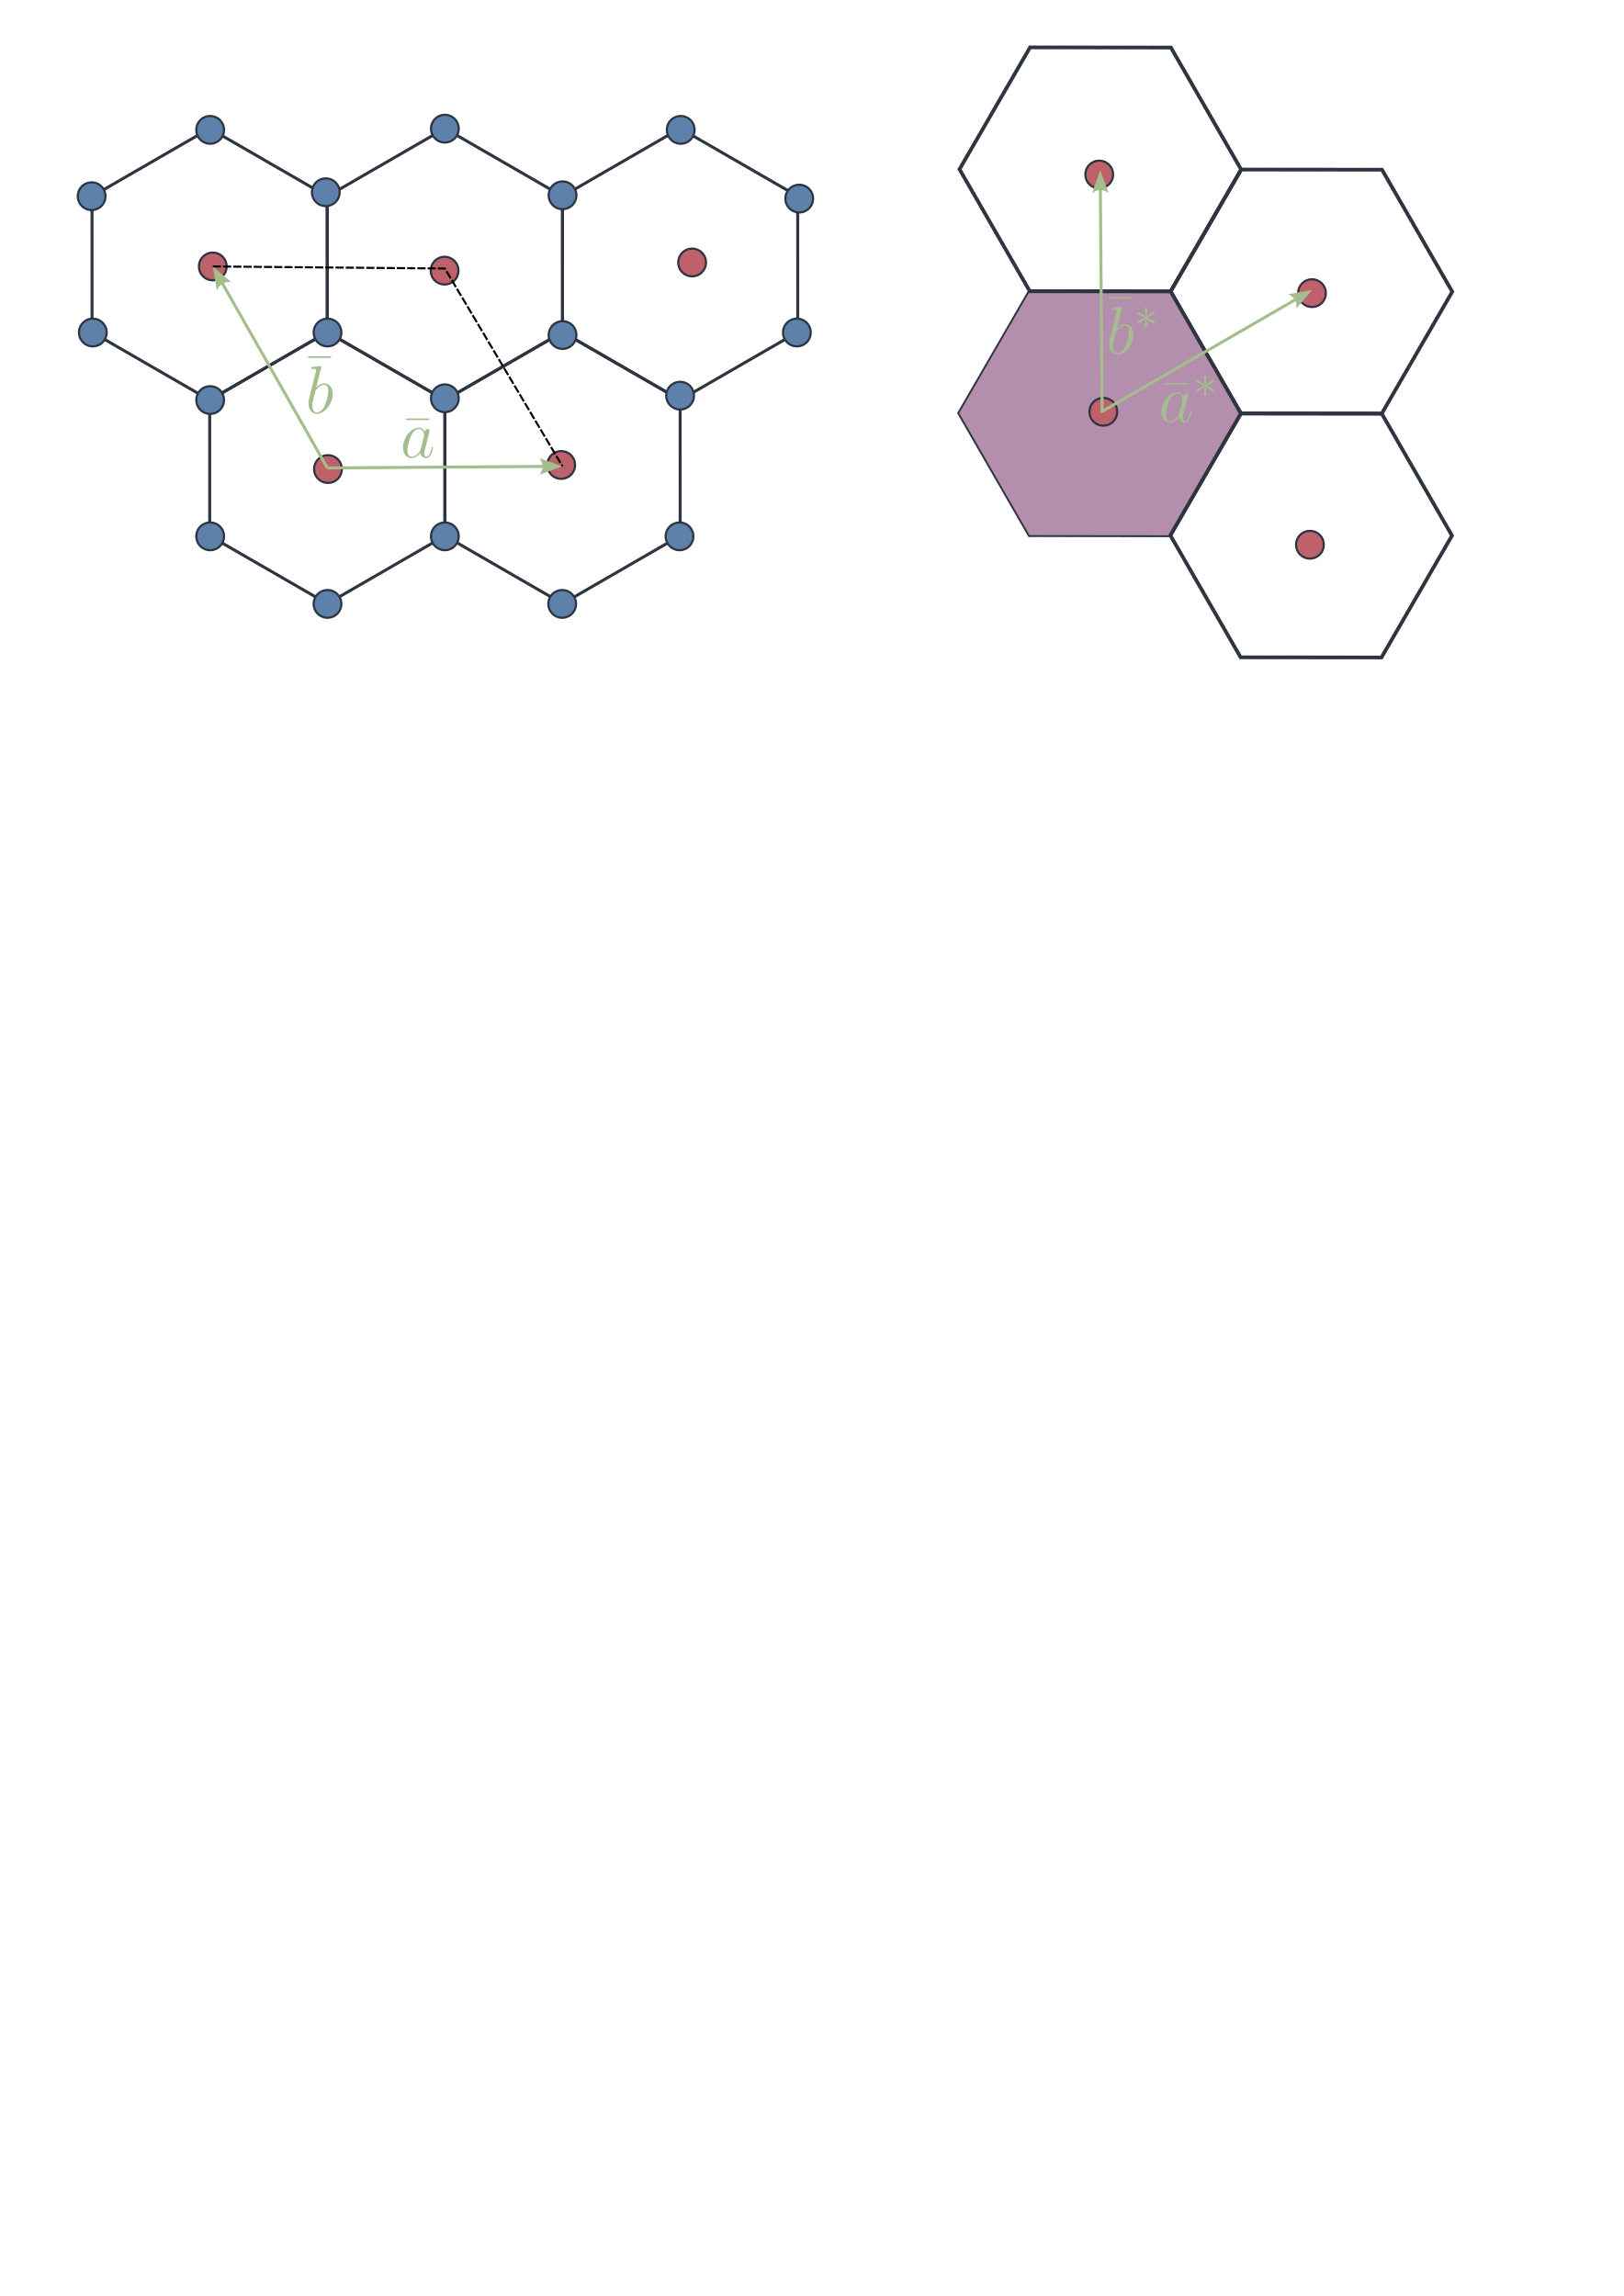
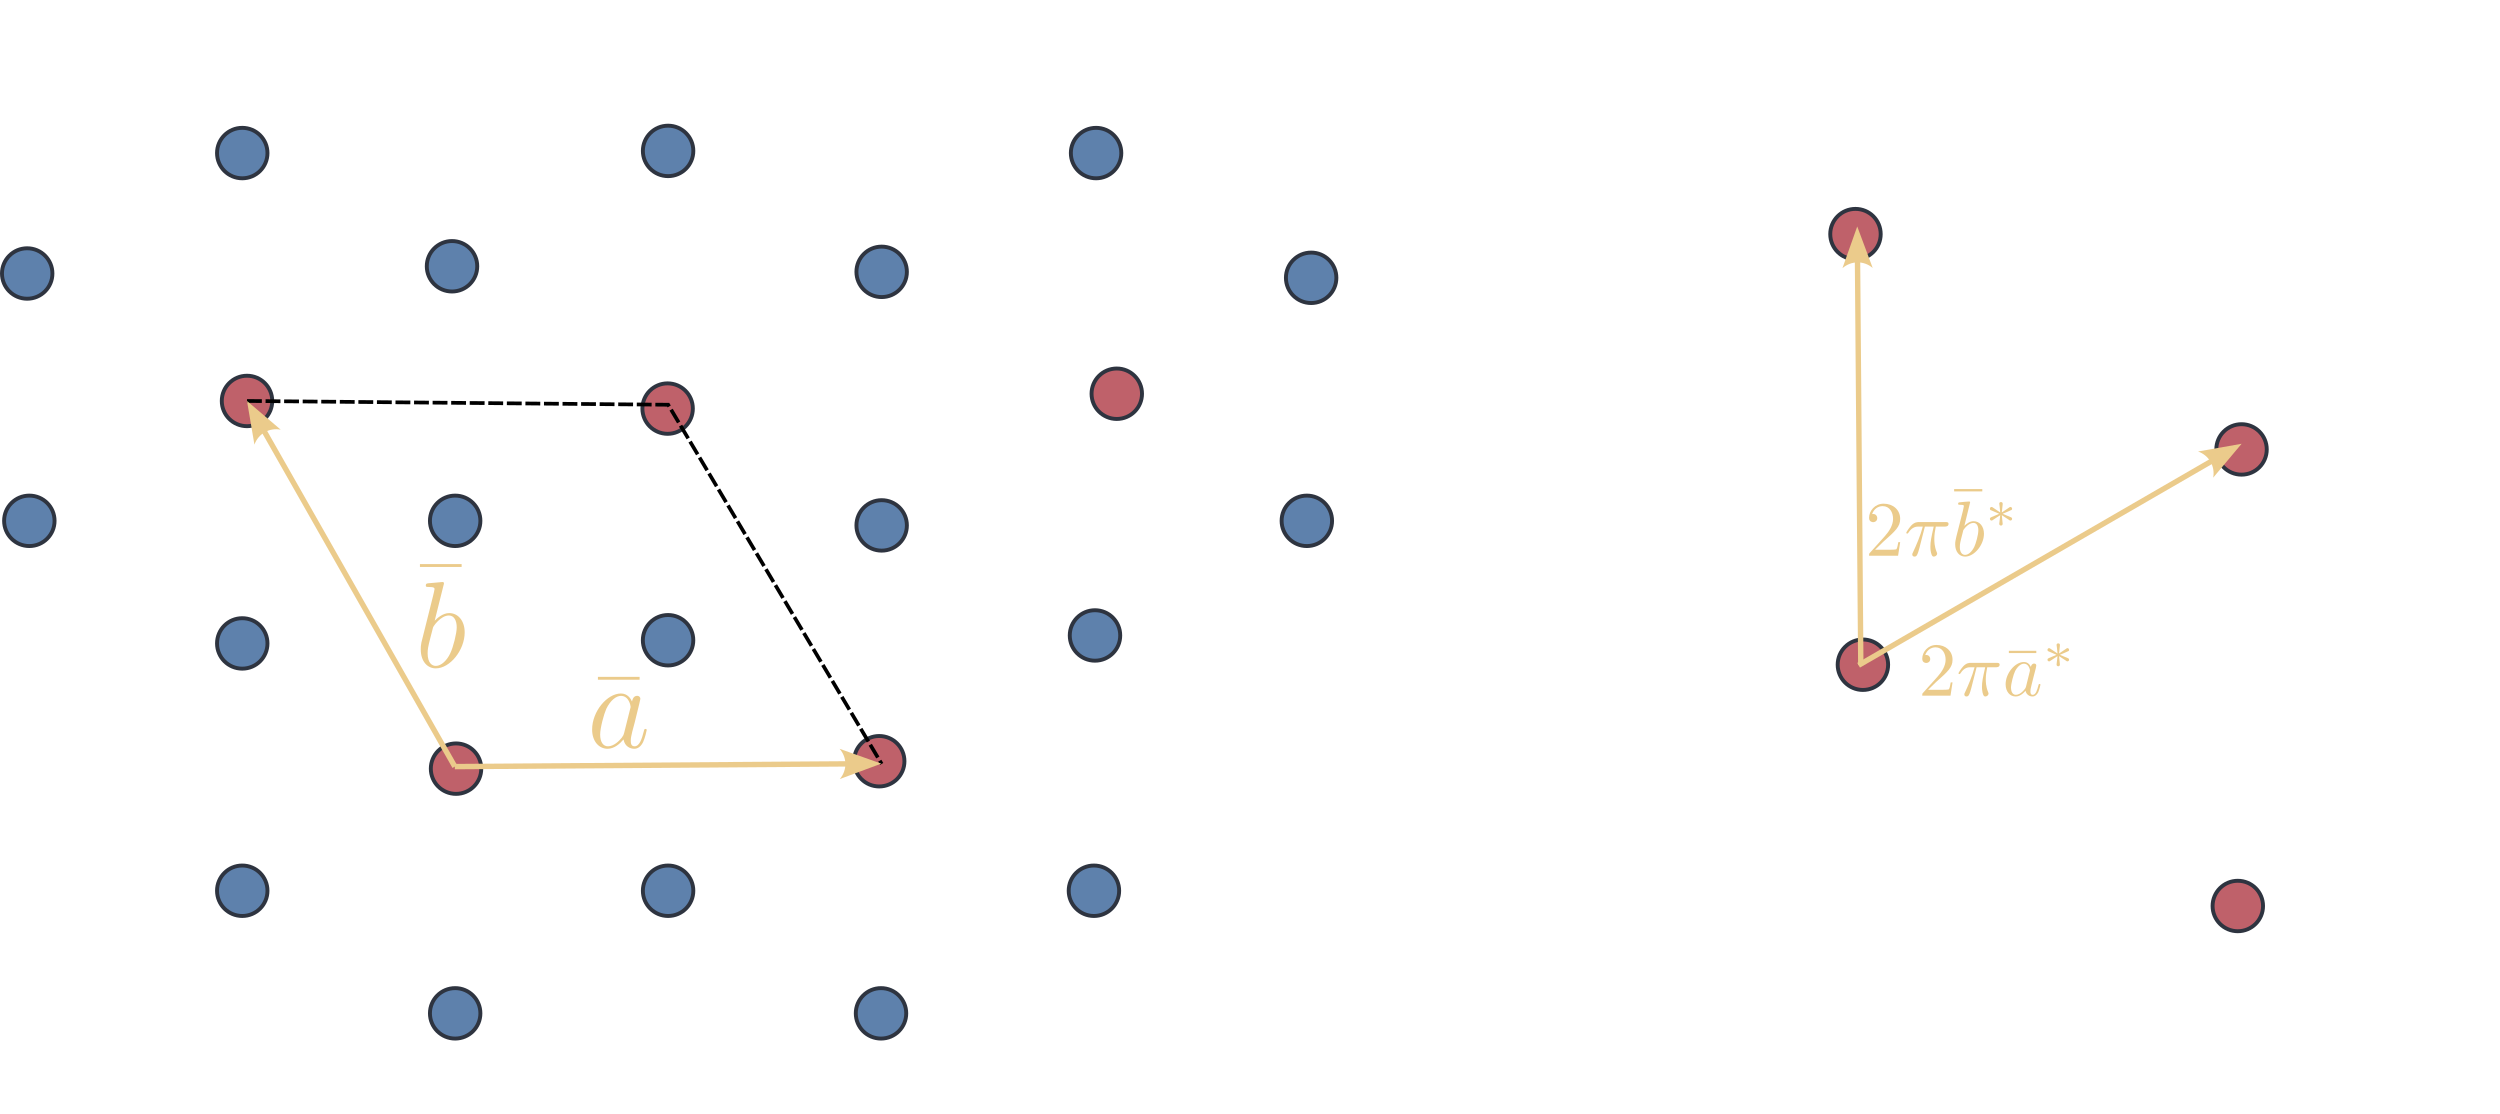
- <svg xmlns="http://www.w3.org/2000/svg" width="210mm" height="297mm" viewBox="0 0 210 297" version="1.1" id="svg1">
+ <svg xmlns="http://www.w3.org/2000/svg" width="178.193mm" height="79.401mm" viewBox="0 0 178.193 79.401" version="1.1" id="svg1">
  <defs id="defs1">
    <marker style="overflow:visible" id="ConcaveTriangle" refX="0" refY="0" orient="auto-start-reverse" markerWidth="1" markerHeight="1" viewBox="0 0 1 1" preserveAspectRatio="xMidYMid">
      <path transform="scale(0.7)" d="M -2,-4 9,0 -2,4 c 2,-2.33 2,-5.66 0,-8 z" style="fill:context-stroke;fill-rule:evenodd;stroke:none" id="path7" />
    </marker>
    <marker style="overflow:visible" id="ConcaveTriangle-8" refX="0" refY="0" orient="auto-start-reverse" markerWidth="1" markerHeight="1" viewBox="0 0 1 1" preserveAspectRatio="xMidYMid">
      <path transform="scale(0.7)" d="M -2,-4 9,0 -2,4 c 2,-2.33 2,-5.66 0,-8 z" style="fill:context-stroke;fill-rule:evenodd;stroke:none" id="path7-6" />
    </marker>
  </defs>
-   <g id="layer1">
-     <path style="fill:none;fill-rule:evenodd;stroke:#2e3440;stroke-width:0.998;stroke-linecap:round;stroke-miterlimit:2;stroke-dasharray:none;paint-order:stroke fill markers" id="path1" d="M 77.923,68.542 35.12,83.367 0.88,53.711 9.443,9.231 52.246,-5.594 86.485,24.062 Z" transform="matrix(0.3807642,-0.07338045,0.07338045,0.3807642,22.84635,48.92749)" />
-     <path style="fill:#b48ead;fill-rule:evenodd;stroke:#2e3440;stroke-width:0.965;stroke-linecap:round;stroke-miterlimit:2;stroke-dasharray:1.058, 0.265;stroke-dashoffset:0;paint-order:stroke fill markers" id="path6" d="m 170.614,53.46 -35.838,6.531 -23.574,-27.771 12.263,-34.302 35.838,-6.531 23.574,27.771 z" transform="matrix(0.4917973,0.09018331,-0.09018331,0.4917973,72.27967,27.56567)" />
-     <path style="fill:none;fill-rule:evenodd;stroke:#2e3440;stroke-width:0.998;stroke-linecap:round;stroke-miterlimit:2;stroke-dasharray:none;paint-order:stroke fill markers" id="path1-8" d="M 77.923,68.542 35.12,83.367 0.88,53.711 9.443,9.231 52.246,-5.594 86.485,24.062 Z" transform="matrix(0.3807642,-0.07338045,0.07338045,0.3807642,53.26959,48.92126)" />
-     <path style="fill:none;fill-rule:evenodd;stroke:#2e3440;stroke-width:0.998;stroke-linecap:round;stroke-miterlimit:2;stroke-dasharray:none;paint-order:stroke fill markers" id="path1-6" d="M 77.923,68.542 35.12,83.367 0.88,53.711 9.443,9.231 52.246,-5.594 86.485,24.062 Z" transform="matrix(0.3807642,-0.07338045,0.07338045,0.3807642,38.05257,22.57708)" />
-     <path style="fill:none;fill-rule:evenodd;stroke:#2e3440;stroke-width:0.998;stroke-linecap:round;stroke-miterlimit:2;stroke-dasharray:none;paint-order:stroke fill markers" id="path1-61" d="M 77.923,68.542 35.12,83.367 0.88,53.711 9.443,9.231 52.246,-5.594 86.485,24.062 Z" transform="matrix(0.3807642,-0.07338045,0.07338045,0.3807642,68.47581,22.57084)" />
-     <path style="fill:none;fill-rule:evenodd;stroke:#2e3440;stroke-width:0.998;stroke-linecap:round;stroke-miterlimit:2;stroke-dasharray:none;paint-order:stroke fill markers" id="path1-61-8" d="M 77.923,68.542 35.12,83.367 0.88,53.711 9.443,9.231 52.246,-5.594 86.485,24.062 Z" transform="matrix(0.3807642,-0.07338045,0.07338045,0.3807642,7.62933,22.58331)" />
+   <g id="layer1" transform="translate(-9.913956,-5.887495)">
+     <path style="fill:none;fill-rule:evenodd;stroke:#2e3440;stroke-width:0.998;stroke-linecap:round;stroke-miterlimit:2;stroke-dasharray:none;paint-order:stroke fill markers" id="path1" transform="matrix(0.3807642,-0.07338045,0.07338045,0.3807642,22.84635,48.92749)" />
+     <path style="fill:#b48ead;fill-rule:evenodd;stroke:#2e3440;stroke-width:0.965;stroke-linecap:round;stroke-miterlimit:2;stroke-dasharray:1.058, 0.265;stroke-dashoffset:0;paint-order:stroke fill markers" id="path6" transform="matrix(0.4917973,0.09018331,-0.09018331,0.4917973,72.27967,27.56567)" />
+     <path style="fill:none;fill-rule:evenodd;stroke:#2e3440;stroke-width:0.998;stroke-linecap:round;stroke-miterlimit:2;stroke-dasharray:none;paint-order:stroke fill markers" id="path1-8" transform="matrix(0.3807642,-0.07338045,0.07338045,0.3807642,53.26959,48.92126)" />
+     <path style="fill:none;fill-rule:evenodd;stroke:#2e3440;stroke-width:0.998;stroke-linecap:round;stroke-miterlimit:2;stroke-dasharray:none;paint-order:stroke fill markers" id="path1-6" transform="matrix(0.3807642,-0.07338045,0.07338045,0.3807642,38.05257,22.57708)" />
+     <path style="fill:none;fill-rule:evenodd;stroke:#2e3440;stroke-width:0.998;stroke-linecap:round;stroke-miterlimit:2;stroke-dasharray:none;paint-order:stroke fill markers" id="path1-61" transform="matrix(0.3807642,-0.07338045,0.07338045,0.3807642,68.47581,22.57084)" />
+     <path style="fill:none;fill-rule:evenodd;stroke:#2e3440;stroke-width:0.998;stroke-linecap:round;stroke-miterlimit:2;stroke-dasharray:none;paint-order:stroke fill markers" id="path1-61-8" transform="matrix(0.3807642,-0.07338045,0.07338045,0.3807642,7.62933,22.58331)" />
    <circle style="fill:#5e81ac;fill-rule:evenodd;stroke:#2e3440;stroke-width:0.559;stroke-linecap:round;stroke-miterlimit:2;stroke-dasharray:none;paint-order:stroke fill markers" id="path4" cx="57.532" cy="51.522" r="1.658" />
    <circle style="fill:#5e81ac;fill-rule:evenodd;stroke:#2e3440;stroke-width:0.559;stroke-linecap:round;stroke-miterlimit:2;stroke-dasharray:none;paint-order:stroke fill markers" id="path4-0" cx="72.756" cy="43.337" r="1.658" />
    <circle style="fill:#5e81ac;fill-rule:evenodd;stroke:#2e3440;stroke-width:0.559;stroke-linecap:round;stroke-miterlimit:2;stroke-dasharray:none;paint-order:stroke fill markers" id="path4-4" cx="87.962" cy="51.181" r="1.658" />
    <circle style="fill:#5e81ac;fill-rule:evenodd;stroke:#2e3440;stroke-width:0.559;stroke-linecap:round;stroke-miterlimit:2;stroke-dasharray:none;paint-order:stroke fill markers" id="path4-5" cx="42.132" cy="24.867" r="1.658" />
    <circle style="fill:#5e81ac;fill-rule:evenodd;stroke:#2e3440;stroke-width:0.559;stroke-linecap:round;stroke-miterlimit:2;stroke-dasharray:none;paint-order:stroke fill markers" id="path4-1" cx="42.357" cy="43.011" r="1.658" />
    <circle style="fill:#5e81ac;fill-rule:evenodd;stroke:#2e3440;stroke-width:0.559;stroke-linecap:round;stroke-miterlimit:2;stroke-dasharray:none;paint-order:stroke fill markers" id="path4-7" cx="27.181" cy="51.749" r="1.658" />
    <circle style="fill:#5e81ac;fill-rule:evenodd;stroke:#2e3440;stroke-width:0.559;stroke-linecap:round;stroke-miterlimit:2;stroke-dasharray:none;paint-order:stroke fill markers" id="path4-59" cx="27.181" cy="69.378" r="1.658" />
    <circle style="fill:#5e81ac;fill-rule:evenodd;stroke:#2e3440;stroke-width:0.559;stroke-linecap:round;stroke-miterlimit:2;stroke-dasharray:none;paint-order:stroke fill markers" id="path4-8" cx="42.357" cy="78.116" r="1.658" />
    <circle style="fill:#5e81ac;fill-rule:evenodd;stroke:#2e3440;stroke-width:0.559;stroke-linecap:round;stroke-miterlimit:2;stroke-dasharray:none;paint-order:stroke fill markers" id="path4-89" cx="57.534" cy="69.378" r="1.658" />
    <circle style="fill:#5e81ac;fill-rule:evenodd;stroke:#2e3440;stroke-width:0.559;stroke-linecap:round;stroke-miterlimit:2;stroke-dasharray:none;paint-order:stroke fill markers" id="path4-3" cx="72.71" cy="78.116" r="1.658" />
    <circle style="fill:#5e81ac;fill-rule:evenodd;stroke:#2e3440;stroke-width:0.559;stroke-linecap:round;stroke-miterlimit:2;stroke-dasharray:none;paint-order:stroke fill markers" id="path4-04" cx="87.886" cy="69.378" r="1.658" />
    <circle style="fill:#5e81ac;fill-rule:evenodd;stroke:#2e3440;stroke-width:0.559;stroke-linecap:round;stroke-miterlimit:2;stroke-dasharray:none;paint-order:stroke fill markers" id="path4-9" cx="103.062" cy="43.011" r="1.658" />
    <circle style="fill:#5e81ac;fill-rule:evenodd;stroke:#2e3440;stroke-width:0.559;stroke-linecap:round;stroke-miterlimit:2;stroke-dasharray:none;paint-order:stroke fill markers" id="path4-43" cx="103.369" cy="25.689" r="1.658" />
    <circle style="fill:#5e81ac;fill-rule:evenodd;stroke:#2e3440;stroke-width:0.559;stroke-linecap:round;stroke-miterlimit:2;stroke-dasharray:none;paint-order:stroke fill markers" id="path4-92" cx="88.039" cy="16.798" r="1.658" />
    <circle style="fill:#5e81ac;fill-rule:evenodd;stroke:#2e3440;stroke-width:0.559;stroke-linecap:round;stroke-miterlimit:2;stroke-dasharray:none;paint-order:stroke fill markers" id="path4-594" cx="57.534" cy="16.644" r="1.658" />
    <circle style="fill:#bf616a;fill-rule:evenodd;stroke:#2e3440;stroke-width:0.559;stroke-linecap:round;stroke-miterlimit:2;stroke-dasharray:none;paint-order:stroke fill markers" id="path4-594-6" cx="27.52" cy="34.467" r="1.658" />
    <circle style="fill:#bf616a;fill-rule:evenodd;stroke:#2e3440;stroke-width:0.559;stroke-linecap:round;stroke-miterlimit:2;stroke-dasharray:none;paint-order:stroke fill markers" id="path4-594-6-0" cx="42.419" cy="60.675" r="1.658" />
    <circle style="fill:#bf616a;fill-rule:evenodd;stroke:#2e3440;stroke-width:0.559;stroke-linecap:round;stroke-miterlimit:2;stroke-dasharray:none;paint-order:stroke fill markers" id="path4-594-6-1" cx="72.582" cy="60.146" r="1.658" />
    <circle style="fill:#bf616a;fill-rule:evenodd;stroke:#2e3440;stroke-width:0.559;stroke-linecap:round;stroke-miterlimit:2;stroke-dasharray:none;paint-order:stroke fill markers" id="path4-594-6-1-4" cx="89.515" cy="33.952" r="1.658" />
    <circle style="fill:#bf616a;fill-rule:evenodd;stroke:#2e3440;stroke-width:0.559;stroke-linecap:round;stroke-miterlimit:2;stroke-dasharray:none;paint-order:stroke fill markers" id="path4-594-6-1-1" cx="57.5" cy="35.011" r="1.658" />
    <circle style="fill:#bf616a;fill-rule:evenodd;stroke:#2e3440;stroke-width:0.559;stroke-linecap:round;stroke-miterlimit:2;stroke-dasharray:none;paint-order:stroke fill markers" id="path4-594-6-1-3" cx="142.696" cy="53.267" r="1.658" />
    <circle style="fill:#bf616a;fill-rule:evenodd;stroke:#2e3440;stroke-width:0.559;stroke-linecap:round;stroke-miterlimit:2;stroke-dasharray:none;paint-order:stroke fill markers" id="path4-594-6-1-5" cx="169.684" cy="37.921" r="1.658" />
    <circle style="fill:#bf616a;fill-rule:evenodd;stroke:#2e3440;stroke-width:0.559;stroke-linecap:round;stroke-miterlimit:2;stroke-dasharray:none;paint-order:stroke fill markers" id="path4-594-6-1-0" cx="142.167" cy="22.575" r="1.658" />
    <circle style="fill:#bf616a;fill-rule:evenodd;stroke:#2e3440;stroke-width:0.559;stroke-linecap:round;stroke-miterlimit:2;stroke-dasharray:none;paint-order:stroke fill markers" id="path4-594-6-1-2" cx="169.419" cy="70.465" r="1.658" />
    <circle style="fill:#5e81ac;fill-rule:evenodd;stroke:#2e3440;stroke-width:0.559;stroke-linecap:round;stroke-miterlimit:2;stroke-dasharray:none;paint-order:stroke fill markers" id="path4-2" cx="27.181" cy="16.798" r="1.658" />
    <circle style="fill:#5e81ac;fill-rule:evenodd;stroke:#2e3440;stroke-width:0.559;stroke-linecap:round;stroke-miterlimit:2;stroke-dasharray:none;paint-order:stroke fill markers" id="path4-54" cx="11.852" cy="25.382" r="1.658" />
    <circle style="fill:#5e81ac;fill-rule:evenodd;stroke:#2e3440;stroke-width:0.559;stroke-linecap:round;stroke-miterlimit:2;stroke-dasharray:none;paint-order:stroke fill markers" id="path4-893" cx="12.005" cy="43.011" r="1.658" />
    <circle style="fill:#5e81ac;fill-rule:evenodd;stroke:#2e3440;stroke-width:0.559;stroke-linecap:round;stroke-miterlimit:2;stroke-dasharray:none;paint-order:stroke fill markers" id="path4-6" cx="72.756" cy="25.264" r="1.658" />
-     <path style="fill:none;stroke:#000000;stroke-width:0.265px;stroke-linecap:butt;stroke-linejoin:miter;stroke-opacity:1;stroke-dasharray:1.058,0.265;stroke-dashoffset:0" d="m 27.52,34.467 30.019,0.269 15.217,25.6" id="path5" />
-     <path style="fill:none;stroke:#a3be8c;stroke-width:0.385;stroke-linecap:butt;stroke-linejoin:miter;stroke-dasharray:none;stroke-opacity:1;marker-end:url(#ConcaveTriangle)" d="m 42.333,60.529 27.972,-0.195" id="path2" />
-     <path style="fill:none;stroke:#a3be8c;stroke-width:0.385;stroke-linecap:butt;stroke-linejoin:miter;stroke-dasharray:none;stroke-opacity:1;marker-end:url(#ConcaveTriangle)" d="M 42.333,60.529 28.719,36.577" id="path3" />
-     <path style="fill:none;fill-rule:evenodd;stroke:#2e3440;stroke-width:0.965;stroke-linecap:round;stroke-miterlimit:2;stroke-dasharray:1.058, 0.265;stroke-dashoffset:0;paint-order:stroke fill markers" id="path6-2" d="m 170.614,53.46 -35.838,6.531 -23.574,-27.771 12.263,-34.302 35.838,-6.531 23.574,27.771 z" transform="matrix(0.4917973,0.09018331,-0.09018331,0.4917973,99.6179,11.82248)" />
-     <path style="fill:none;fill-rule:evenodd;stroke:#2e3440;stroke-width:0.965;stroke-linecap:round;stroke-miterlimit:2;stroke-dasharray:1.058, 0.265;stroke-dashoffset:0;paint-order:stroke fill markers" id="path6-1" d="m 170.614,53.46 -35.838,6.531 -23.574,-27.771 12.263,-34.302 35.838,-6.531 23.574,27.771 z" transform="matrix(0.4917973,0.09018331,-0.09018331,0.4917973,99.58279,43.36968)" />
-     <path style="fill:none;fill-rule:evenodd;stroke:#2e3440;stroke-width:0.965;stroke-linecap:round;stroke-miterlimit:2;stroke-dasharray:1.058, 0.265;stroke-dashoffset:0;paint-order:stroke fill markers" id="path6-5" d="m 170.614,53.46 -35.838,6.531 -23.574,-27.771 12.263,-34.302 35.838,-6.531 23.574,27.771 z" transform="matrix(0.4917973,0.09018331,-0.09018331,0.4917973,72.31478,-3.981524)" />
-     <path style="fill:none;stroke:#a3be8c;stroke-width:0.385;stroke-linecap:butt;stroke-linejoin:miter;stroke-dasharray:none;stroke-opacity:1;marker-end:url(#ConcaveTriangle-8)" d="M 142.391,53.305 167.59,38.732" id="path2-4" />
-     <path style="fill:none;stroke:#a3be8c;stroke-width:0.385;stroke-linecap:butt;stroke-linejoin:miter;stroke-dasharray:none;stroke-opacity:1;marker-end:url(#ConcaveTriangle-8)" d="M 142.546,53.296 142.312,24.455" id="path3-7" />
-     <g transform="translate(52.11868,54.13192)" id="g9" style="fill:#a3be8c">
-       <g fill="#000000" fill-opacity="1" id="g3" transform="matrix(0.352778,0,0,0.352778,-1.05035,-0.557654)" style="fill:#a3be8c">
-         <g id="use2" transform="translate(2.679,15.862)" style="fill:#a3be8c">
-           <path d="M 9.891,-13.703 V -14.281 H 1.469 v 0.578 z m 0,0" id="path8" style="fill:#a3be8c" />
+     <path style="fill:none;stroke:#000000;stroke-width:0.265px;stroke-linecap:butt;stroke-linejoin:miter;stroke-dasharray:1.058, 0.265;stroke-dashoffset:0;stroke-opacity:1" d="m 27.52,34.467 30.019,0.269 15.217,25.6" id="path5" />
+     <path style="fill:#ebcb8b;stroke:#ebcb8b;stroke-width:0.385;stroke-linecap:butt;stroke-linejoin:miter;stroke-dasharray:none;stroke-opacity:1;marker-end:url(#ConcaveTriangle)" d="m 42.333,60.529 27.972,-0.195" id="path2" />
+     <path style="fill:#ebcb8b;stroke:#ebcb8b;stroke-width:0.385;stroke-linecap:butt;stroke-linejoin:miter;stroke-dasharray:none;stroke-opacity:1;marker-end:url(#ConcaveTriangle)" d="M 42.333,60.529 28.719,36.577" id="path3" />
+     <path style="fill:none;fill-rule:evenodd;stroke:#2e3440;stroke-width:0.965;stroke-linecap:round;stroke-miterlimit:2;stroke-dasharray:1.058, 0.265;stroke-dashoffset:0;paint-order:stroke fill markers" id="path6-2" transform="matrix(0.4917973,0.09018331,-0.09018331,0.4917973,99.6179,11.82248)" />
+     <path style="fill:none;fill-rule:evenodd;stroke:#2e3440;stroke-width:0.965;stroke-linecap:round;stroke-miterlimit:2;stroke-dasharray:1.058, 0.265;stroke-dashoffset:0;paint-order:stroke fill markers" id="path6-1" transform="matrix(0.4917973,0.09018331,-0.09018331,0.4917973,99.58279,43.36968)" />
+     <path style="fill:none;fill-rule:evenodd;stroke:#2e3440;stroke-width:0.965;stroke-linecap:round;stroke-miterlimit:2;stroke-dasharray:1.058, 0.265;stroke-dashoffset:0;paint-order:stroke fill markers" id="path6-5" transform="matrix(0.4917973,0.09018331,-0.09018331,0.4917973,72.31478,-3.981524)" />
+     <path style="fill:#ebcb8b;stroke:#ebcb8b;stroke-width:0.385;stroke-linecap:butt;stroke-linejoin:miter;stroke-dasharray:none;stroke-opacity:1;marker-end:url(#ConcaveTriangle-8)" d="M 142.391,53.305 167.59,38.732" id="path2-4" />
+     <path style="fill:#ebcb8b;stroke:#ebcb8b;stroke-width:0.385;stroke-linecap:butt;stroke-linejoin:miter;stroke-dasharray:none;stroke-opacity:1;marker-end:url(#ConcaveTriangle-8)" d="M 142.546,53.296 142.312,24.455" id="path3-7" />
+     <g transform="translate(52.11868,54.13192)" id="g9" style="fill:#ebcb8b">
+       <g fill="#000000" fill-opacity="1" id="g3" transform="matrix(0.352778,0,0,0.352778,-1.05035,-0.557654)" style="fill:#ebcb8b">
+         <g id="use2" transform="translate(2.679,15.862)" style="fill:#ebcb8b">
+           <path d="M 9.891,-13.703 V -14.281 H 1.469 v 0.578 z m 0,0" id="path8" style="fill:#ebcb8b" />
        </g>
      </g>
-       <g fill="#000000" fill-opacity="1" id="g4" transform="matrix(0.352778,0,0,0.352778,-1.05035,-0.557654)" style="fill:#a3be8c">
-         <g id="use3" transform="translate(1.993,15.863)" style="fill:#a3be8c">
-           <path d="m 7.453,-2.953 c -0.125,0.422 -0.125,0.469 -0.469,0.953 -0.547,0.688 -1.625,1.75 -2.797,1.75 -1.016,0 -1.578,-0.922 -1.578,-2.375 0,-1.359 0.766,-4.141 1.234,-5.188 0.844,-1.734 2,-2.625 2.969,-2.625 1.641,0 1.953,2.031 1.953,2.234 0,0.031 -0.062,0.344 -0.094,0.391 z m 1.594,-6.344 c -0.281,-0.641 -0.938,-1.625 -2.234,-1.625 -2.797,0 -5.828,3.609 -5.828,7.281 0,2.453 1.438,3.891 3.125,3.891 1.375,0 2.531,-1.062 3.219,-1.891 C 7.578,-0.172 8.75,0.25 9.484,0.25 c 0.75,0 1.344,-0.453 1.797,-1.344 0.391,-0.844 0.734,-2.344 0.734,-2.453 0,-0.125 -0.094,-0.219 -0.25,-0.219 -0.219,0 -0.25,0.125 -0.344,0.5 C 11.047,-1.812 10.578,-0.25 9.562,-0.25 c -0.719,0 -0.766,-0.641 -0.766,-1.141 0,-0.562 0.078,-0.844 0.297,-1.812 0.172,-0.609 0.297,-1.156 0.5,-1.875 0.906,-3.719 1.141,-4.609 1.141,-4.766 0,-0.344 -0.281,-0.609 -0.641,-0.609 -0.797,0 -1,0.859 -1.047,1.156 z m 0,0" id="path9" style="fill:#a3be8c" />
+       <g fill="#000000" fill-opacity="1" id="g4" transform="matrix(0.352778,0,0,0.352778,-1.05035,-0.557654)" style="fill:#ebcb8b">
+         <g id="use3" transform="translate(1.993,15.863)" style="fill:#ebcb8b">
+           <path d="m 7.453,-2.953 c -0.125,0.422 -0.125,0.469 -0.469,0.953 -0.547,0.688 -1.625,1.75 -2.797,1.75 -1.016,0 -1.578,-0.922 -1.578,-2.375 0,-1.359 0.766,-4.141 1.234,-5.188 0.844,-1.734 2,-2.625 2.969,-2.625 1.641,0 1.953,2.031 1.953,2.234 0,0.031 -0.062,0.344 -0.094,0.391 z m 1.594,-6.344 c -0.281,-0.641 -0.938,-1.625 -2.234,-1.625 -2.797,0 -5.828,3.609 -5.828,7.281 0,2.453 1.438,3.891 3.125,3.891 1.375,0 2.531,-1.062 3.219,-1.891 C 7.578,-0.172 8.75,0.25 9.484,0.25 c 0.75,0 1.344,-0.453 1.797,-1.344 0.391,-0.844 0.734,-2.344 0.734,-2.453 0,-0.125 -0.094,-0.219 -0.25,-0.219 -0.219,0 -0.25,0.125 -0.344,0.5 C 11.047,-1.812 10.578,-0.25 9.562,-0.25 c -0.719,0 -0.766,-0.641 -0.766,-1.141 0,-0.562 0.078,-0.844 0.297,-1.812 0.172,-0.609 0.297,-1.156 0.5,-1.875 0.906,-3.719 1.141,-4.609 1.141,-4.766 0,-0.344 -0.281,-0.609 -0.641,-0.609 -0.797,0 -1,0.859 -1.047,1.156 z m 0,0" id="path9" style="fill:#ebcb8b" />
        </g>
      </g>
    </g>
-     <g transform="translate(39.84625,46.09392)" id="g14" style="fill:#a3be8c">
-       <g fill="#000000" fill-opacity="1" id="g11" transform="matrix(0.352778,0,0,0.352778,-1.03602,-0.557654)" style="fill:#a3be8c">
-         <g id="g10" transform="translate(1.468,15.862)" style="fill:#a3be8c">
-           <path d="M 9.891,-13.703 V -14.281 H 1.469 v 0.578 z m 0,0" id="path10" style="fill:#a3be8c" />
+     <g transform="translate(39.84625,46.09392)" id="g14" style="fill:#ebcb8b">
+       <g fill="#000000" fill-opacity="1" id="g11" transform="matrix(0.352778,0,0,0.352778,-1.03602,-0.557654)" style="fill:#ebcb8b">
+         <g id="g10" transform="translate(1.468,15.862)" style="fill:#ebcb8b">
+           <path d="M 9.891,-13.703 V -14.281 H 1.469 v 0.578 z m 0,0" id="path10" style="fill:#ebcb8b" />
        </g>
      </g>
-       <g fill="#000000" fill-opacity="1" id="g13" transform="matrix(0.352778,0,0,0.352778,-1.03602,-0.557654)" style="fill:#a3be8c">
-         <g id="g12" transform="translate(1.993,22.404)" style="fill:#a3be8c">
-           <path d="m 5.719,-16.578 c 0.031,-0.094 0.078,-0.25 0.078,-0.375 0,-0.25 -0.25,-0.25 -0.297,-0.25 -0.016,0 -0.922,0.078 -1.359,0.125 C 3.719,-17.047 3.344,-17 2.906,-16.969 c -0.609,0.047 -0.781,0.062 -0.781,0.516 0,0.25 0.25,0.25 0.5,0.25 1.266,0 1.266,0.219 1.266,0.469 0,0.172 -0.203,0.891 -0.297,1.344 L 3,-12.016 c -0.25,0.984 -1.656,6.609 -1.766,7.062 -0.125,0.609 -0.125,1.031 -0.125,1.359 0,2.531 1.422,3.844 3.031,3.844 2.875,0 5.844,-3.688 5.844,-7.281 0,-2.281 -1.281,-3.891 -3.141,-3.891 -1.297,0 -2.453,1.062 -2.922,1.547 z M 4.156,-0.25 C 3.375,-0.25 2.5,-0.844 2.5,-2.781 2.5,-3.594 2.578,-4.062 3.016,-5.797 3.094,-6.125 3.5,-7.703 3.594,-8.031 3.641,-8.234 5.109,-10.438 6.797,-10.438 7.875,-10.438 8.375,-9.344 8.375,-8.047 8.375,-6.859 7.688,-4.062 7.062,-2.781 6.438,-1.438 5.297,-0.25 4.156,-0.25 Z m 0,0" id="path11" style="fill:#a3be8c" />
+       <g fill="#000000" fill-opacity="1" id="g13" transform="matrix(0.352778,0,0,0.352778,-1.03602,-0.557654)" style="fill:#ebcb8b">
+         <g id="g12" transform="translate(1.993,22.404)" style="fill:#ebcb8b">
+           <path d="m 5.719,-16.578 c 0.031,-0.094 0.078,-0.25 0.078,-0.375 0,-0.25 -0.25,-0.25 -0.297,-0.25 -0.016,0 -0.922,0.078 -1.359,0.125 C 3.719,-17.047 3.344,-17 2.906,-16.969 c -0.609,0.047 -0.781,0.062 -0.781,0.516 0,0.25 0.25,0.25 0.5,0.25 1.266,0 1.266,0.219 1.266,0.469 0,0.172 -0.203,0.891 -0.297,1.344 L 3,-12.016 c -0.25,0.984 -1.656,6.609 -1.766,7.062 -0.125,0.609 -0.125,1.031 -0.125,1.359 0,2.531 1.422,3.844 3.031,3.844 2.875,0 5.844,-3.688 5.844,-7.281 0,-2.281 -1.281,-3.891 -3.141,-3.891 -1.297,0 -2.453,1.062 -2.922,1.547 z M 4.156,-0.25 C 3.375,-0.25 2.5,-0.844 2.5,-2.781 2.5,-3.594 2.578,-4.062 3.016,-5.797 3.094,-6.125 3.5,-7.703 3.594,-8.031 3.641,-8.234 5.109,-10.438 6.797,-10.438 7.875,-10.438 8.375,-9.344 8.375,-8.047 8.375,-6.859 7.688,-4.062 7.062,-2.781 6.438,-1.438 5.297,-0.25 4.156,-0.25 Z m 0,0" id="path11" style="fill:#ebcb8b" />
        </g>
      </g>
    </g>
-     <g transform="translate(143.3949,38.43151)" id="g17" style="fill:#a3be8c">
-       <g fill="#000000" fill-opacity="1" id="g16" transform="matrix(0.352778,0,0,0.352778,-1.03602,-0.557654)" style="fill:#a3be8c">
-         <g id="g15" transform="translate(1.468,15.862)" style="fill:#a3be8c">
-           <path d="M 9.891,-13.703 V -14.281 H 1.469 v 0.578 z m 0,0" id="path14" style="fill:#a3be8c" />
+     <g transform="matrix(1.542442,0,0,1.542442,146.9255,51.74442)" id="g29" style="fill:#ebcb8b">
+       <g fill="#000000" fill-opacity="1" id="g26" transform="matrix(0.352778,0,0,0.352778,-0.879475,-0.706482)" style="fill:#ebcb8b">
+         <g id="g25" transform="translate(1.993,8.852)" style="fill:#ebcb8b">
+           <path d="m 1.266,-0.766 1.062,-1.031 c 1.547,-1.375 2.141,-1.906 2.141,-2.906 0,-1.141 -0.891,-1.938 -2.109,-1.938 -1.125,0 -1.859,0.922 -1.859,1.812 0,0.547 0.5,0.547 0.531,0.547 0.172,0 0.516,-0.109 0.516,-0.531 0,-0.25 -0.188,-0.516 -0.531,-0.516 -0.078,0 -0.094,0 -0.125,0.016 0.219,-0.656 0.766,-1.016 1.344,-1.016 0.906,0 1.328,0.812 1.328,1.625 C 3.562,-3.906 3.078,-3.125 2.516,-2.5 l -1.906,2.125 C 0.5,-0.266 0.5,-0.234 0.5,0 H 4.203 L 4.469,-1.734 H 4.234 C 4.172,-1.438 4.109,-1 4,-0.844 3.938,-0.766 3.281,-0.766 3.062,-0.766 Z m 0,0" id="path12" style="fill:#ebcb8b" />
        </g>
      </g>
-       <g fill="#000000" fill-opacity="1" id="g5" transform="matrix(0.352778,0,0,0.352778,-1.03602,-0.557654)" style="fill:#a3be8c">
-         <g id="use4" transform="translate(1.993,22.404)" style="fill:#a3be8c">
-           <path d="m 5.719,-16.578 c 0.031,-0.094 0.078,-0.25 0.078,-0.375 0,-0.25 -0.25,-0.25 -0.297,-0.25 -0.016,0 -0.922,0.078 -1.359,0.125 C 3.719,-17.047 3.344,-17 2.906,-16.969 c -0.609,0.047 -0.781,0.062 -0.781,0.516 0,0.25 0.25,0.25 0.5,0.25 1.266,0 1.266,0.219 1.266,0.469 0,0.172 -0.203,0.891 -0.297,1.344 L 3,-12.016 c -0.25,0.984 -1.656,6.609 -1.766,7.062 -0.125,0.609 -0.125,1.031 -0.125,1.359 0,2.531 1.422,3.844 3.031,3.844 2.875,0 5.844,-3.688 5.844,-7.281 0,-2.281 -1.281,-3.891 -3.141,-3.891 -1.297,0 -2.453,1.062 -2.922,1.547 z M 4.156,-0.25 C 3.375,-0.25 2.5,-0.844 2.5,-2.781 2.5,-3.594 2.578,-4.062 3.016,-5.797 3.094,-6.125 3.5,-7.703 3.594,-8.031 3.641,-8.234 5.109,-10.438 6.797,-10.438 7.875,-10.438 8.375,-9.344 8.375,-8.047 8.375,-6.859 7.688,-4.062 7.062,-2.781 6.438,-1.438 5.297,-0.25 4.156,-0.25 Z m 0,0" id="path16" style="fill:#a3be8c" />
+       <g fill="#000000" fill-opacity="1" id="g7" transform="matrix(0.352778,0,0,0.352778,-0.879475,-0.706482)" style="fill:#ebcb8b">
+         <g id="use6" transform="translate(6.974,8.852)" style="fill:#ebcb8b">
+           <path d="m 2.641,-3.719 h 1.125 C 3.438,-2.25 3.344,-1.812 3.344,-1.141 c 0,0.141 0,0.406 0.078,0.75 0.109,0.438 0.219,0.5 0.359,0.5 0.203,0 0.422,-0.172 0.422,-0.375 0,-0.062 0,-0.078 -0.062,-0.219 -0.297,-0.719 -0.297,-1.375 -0.297,-1.656 0,-0.516 0.078,-1.062 0.188,-1.578 h 1.125 c 0.141,0 0.5,0 0.5,-0.344 0,-0.234 -0.219,-0.234 -0.406,-0.234 H 1.906 c -0.219,0 -0.594,0 -1.031,0.469 -0.344,0.391 -0.609,0.844 -0.609,0.891 0,0.016 0,0.109 0.125,0.109 0.078,0 0.094,-0.047 0.156,-0.125 C 1.031,-3.719 1.609,-3.719 1.812,-3.719 H 2.375 C 2.062,-2.516 1.531,-1.312 1.109,-0.406 1.031,-0.25 1.031,-0.234 1.031,-0.156 c 0,0.188 0.156,0.266 0.281,0.266 0.297,0 0.375,-0.281 0.5,-0.641 C 1.953,-1 1.953,-1.016 2.078,-1.516 Z m 0,0" id="path26" style="fill:#ebcb8b" />
        </g>
      </g>
-       <g fill="#000000" fill-opacity="1" id="g6" transform="matrix(0.352778,0,0,0.352778,-1.03602,-0.557654)" style="fill:#a3be8c">
-         <g id="use5" transform="translate(12.312,13.409)" style="fill:#a3be8c">
-           <path d="M 4.734,-7.359 C 4.75,-7.594 4.75,-8 4.312,-8 c -0.281,0 -0.5,0.219 -0.453,0.438 v 0.234 l 0.234,2.656 -2.203,-1.594 c -0.156,-0.094 -0.188,-0.125 -0.312,-0.125 -0.234,0 -0.453,0.25 -0.453,0.484 0,0.281 0.172,0.344 0.344,0.438 l 2.438,1.156 -2.375,1.156 C 1.25,-3.016 1.125,-2.938 1.125,-2.688 c 0,0.266 0.219,0.484 0.453,0.484 0.125,0 0.156,0 0.594,-0.328 l 1.922,-1.391 -0.25,2.891 c 0,0.359 0.312,0.453 0.438,0.453 0.219,0 0.469,-0.125 0.469,-0.453 l -0.25,-2.891 2.203,1.594 c 0.156,0.094 0.188,0.125 0.312,0.125 0.234,0 0.453,-0.234 0.453,-0.484 0,-0.25 -0.156,-0.344 -0.359,-0.453 C 6.078,-3.656 6.047,-3.656 4.688,-4.281 l 2.375,-1.156 c 0.266,-0.141 0.406,-0.203 0.406,-0.469 0,-0.266 -0.219,-0.484 -0.453,-0.484 -0.125,0 -0.156,0 -0.594,0.328 L 4.5,-4.672 Z m 0,0" id="path17" style="fill:#a3be8c" />
+       <g fill="#000000" fill-opacity="1" id="g8" transform="matrix(0.352778,0,0,0.352778,-0.879475,-0.706482)" style="fill:#ebcb8b">
+         <g id="use7" transform="translate(13.153,8.852)" style="fill:#ebcb8b">
+           <path d="M 4.281,-5.578 V -5.875 H 0.688 v 0.297 z m 0,0" id="path27" style="fill:#ebcb8b" />
+         </g>
+       </g>
+       <g fill="#000000" fill-opacity="1" id="g27" transform="matrix(0.352778,0,0,0.352778,-0.879475,-0.706482)" style="fill:#ebcb8b">
+         <g id="use8" transform="translate(13.01,8.852)" style="fill:#ebcb8b">
+           <path d="M 3.719,-3.766 C 3.531,-4.141 3.25,-4.406 2.797,-4.406 c -1.156,0 -2.391,1.469 -2.391,2.922 0,0.938 0.547,1.594 1.312,1.594 0.203,0 0.703,-0.047 1.297,-0.75 0.078,0.422 0.438,0.75 0.906,0.75 0.359,0 0.578,-0.234 0.75,-0.547 0.156,-0.359 0.297,-0.969 0.297,-0.984 0,-0.109 -0.094,-0.109 -0.125,-0.109 -0.094,0 -0.109,0.047 -0.141,0.188 -0.172,0.641 -0.344,1.234 -0.75,1.234 -0.281,0 -0.297,-0.266 -0.297,-0.453 0,-0.219 0.016,-0.312 0.125,-0.75 C 3.891,-1.719 3.906,-1.828 4,-2.203 L 4.359,-3.594 c 0.062,-0.281 0.062,-0.297 0.062,-0.344 0,-0.172 -0.109,-0.266 -0.281,-0.266 -0.25,0 -0.391,0.219 -0.422,0.438 z M 3.078,-1.188 C 3.016,-1 3.016,-0.984 2.875,-0.812 2.438,-0.266 2.031,-0.109 1.75,-0.109 c -0.5,0 -0.641,-0.547 -0.641,-0.938 0,-0.5 0.312,-1.719 0.547,-2.188 0.312,-0.578 0.75,-0.953 1.156,-0.953 0.641,0 0.781,0.812 0.781,0.875 0,0.062 -0.016,0.125 -0.031,0.172 z m 0,0" id="path13" style="fill:#ebcb8b" />
+         </g>
+       </g>
+       <g fill="#000000" fill-opacity="1" id="g28" transform="matrix(0.352778,0,0,0.352778,-0.879475,-0.706482)" style="fill:#ebcb8b">
+         <g id="use9" transform="translate(18.276,5.237)" style="fill:#ebcb8b">
+           <path d="m 2.25,-1.734 c 0.578,-0.25 0.828,-0.344 1,-0.438 0.141,-0.047 0.203,-0.078 0.203,-0.219 0,-0.109 -0.094,-0.219 -0.219,-0.219 -0.047,0 -0.062,0 -0.141,0.062 L 2.141,-1.906 2.25,-2.938 c 0.016,-0.125 0,-0.297 -0.219,-0.297 -0.078,0 -0.219,0.047 -0.219,0.203 0,0.062 0.031,0.266 0.047,0.344 0.016,0.109 0.062,0.625 0.078,0.781 L 0.984,-2.547 c -0.062,-0.031 -0.078,-0.062 -0.141,-0.062 -0.141,0 -0.219,0.109 -0.219,0.219 0,0.141 0.078,0.188 0.141,0.203 L 1.812,-1.734 c -0.562,0.25 -0.828,0.344 -1,0.422 -0.125,0.062 -0.188,0.094 -0.188,0.219 0,0.125 0.078,0.219 0.219,0.219 0.047,0 0.062,0 0.141,-0.062 l 0.953,-0.625 -0.125,1.109 c 0,0.156 0.141,0.219 0.219,0.219 0.094,0 0.219,-0.062 0.219,-0.219 0,-0.062 -0.031,-0.266 -0.031,-0.328 -0.016,-0.125 -0.062,-0.625 -0.078,-0.781 L 2.969,-1.016 C 3.156,-0.875 3.172,-0.875 3.234,-0.875 c 0.125,0 0.219,-0.094 0.219,-0.219 0,-0.141 -0.094,-0.172 -0.156,-0.203 z m 0,0" id="path28" style="fill:#ebcb8b" />
        </g>
      </g>
    </g>
-     <g transform="translate(150.2176,48.57003)" id="g24" style="fill:#a3be8c">
-       <g fill="#000000" fill-opacity="1" id="g19" transform="matrix(0.352778,0,0,0.352778,-1.05035,-0.706261)" style="fill:#a3be8c">
-         <g id="g18" transform="translate(2.679,18.996)" style="fill:#a3be8c">
-           <path d="M 9.891,-13.703 V -14.281 H 1.469 v 0.578 z m 0,0" id="path18" style="fill:#a3be8c" />
+     <g transform="matrix(1.584085,0,0,1.584085,143.1346,40.74729)" id="g40" style="fill:#ebcb8b">
+       <g fill="#000000" fill-opacity="1" id="g31" transform="matrix(0.352778,0,0,0.352778,-0.879475,-0.625828)" style="fill:#ebcb8b">
+         <g id="g30" transform="translate(1.993,10.278)" style="fill:#ebcb8b">
+           <path d="m 1.266,-0.766 1.062,-1.031 c 1.547,-1.375 2.141,-1.906 2.141,-2.906 0,-1.141 -0.891,-1.938 -2.109,-1.938 -1.125,0 -1.859,0.922 -1.859,1.812 0,0.547 0.5,0.547 0.531,0.547 0.172,0 0.516,-0.109 0.516,-0.531 0,-0.25 -0.188,-0.516 -0.531,-0.516 -0.078,0 -0.094,0 -0.125,0.016 0.219,-0.656 0.766,-1.016 1.344,-1.016 0.906,0 1.328,0.812 1.328,1.625 C 3.562,-3.906 3.078,-3.125 2.516,-2.5 l -1.906,2.125 C 0.5,-0.266 0.5,-0.234 0.5,0 H 4.203 L 4.469,-1.734 H 4.234 C 4.172,-1.438 4.109,-1 4,-0.844 3.938,-0.766 3.281,-0.766 3.062,-0.766 Z m 0,0" id="path29" style="fill:#ebcb8b" />
        </g>
      </g>
-       <g fill="#000000" fill-opacity="1" id="g21" transform="matrix(0.352778,0,0,0.352778,-1.05035,-0.706261)" style="fill:#a3be8c">
-         <g id="g20" transform="translate(1.993,18.997)" style="fill:#a3be8c">
-           <path d="m 7.453,-2.953 c -0.125,0.422 -0.125,0.469 -0.469,0.953 -0.547,0.688 -1.625,1.75 -2.797,1.75 -1.016,0 -1.578,-0.922 -1.578,-2.375 0,-1.359 0.766,-4.141 1.234,-5.188 0.844,-1.734 2,-2.625 2.969,-2.625 1.641,0 1.953,2.031 1.953,2.234 0,0.031 -0.062,0.344 -0.094,0.391 z m 1.594,-6.344 c -0.281,-0.641 -0.938,-1.625 -2.234,-1.625 -2.797,0 -5.828,3.609 -5.828,7.281 0,2.453 1.438,3.891 3.125,3.891 1.375,0 2.531,-1.062 3.219,-1.891 C 7.578,-0.172 8.75,0.25 9.484,0.25 c 0.75,0 1.344,-0.453 1.797,-1.344 0.391,-0.844 0.734,-2.344 0.734,-2.453 0,-0.125 -0.094,-0.219 -0.25,-0.219 -0.219,0 -0.25,0.125 -0.344,0.5 C 11.047,-1.812 10.578,-0.25 9.562,-0.25 c -0.719,0 -0.766,-0.641 -0.766,-1.141 0,-0.562 0.078,-0.844 0.297,-1.812 0.172,-0.609 0.297,-1.156 0.5,-1.875 0.906,-3.719 1.141,-4.609 1.141,-4.766 0,-0.344 -0.281,-0.609 -0.641,-0.609 -0.797,0 -1,0.859 -1.047,1.156 z m 0,0" id="path19" style="fill:#a3be8c" />
+       <g fill="#000000" fill-opacity="1" id="g33" transform="matrix(0.352778,0,0,0.352778,-0.879475,-0.625828)" style="fill:#ebcb8b">
+         <g id="g32" transform="translate(6.974,10.278)" style="fill:#ebcb8b">
+           <path d="m 2.641,-3.719 h 1.125 C 3.438,-2.25 3.344,-1.812 3.344,-1.141 c 0,0.141 0,0.406 0.078,0.75 0.109,0.438 0.219,0.5 0.359,0.5 0.203,0 0.422,-0.172 0.422,-0.375 0,-0.062 0,-0.078 -0.062,-0.219 -0.297,-0.719 -0.297,-1.375 -0.297,-1.656 0,-0.516 0.078,-1.062 0.188,-1.578 h 1.125 c 0.141,0 0.5,0 0.5,-0.344 0,-0.234 -0.219,-0.234 -0.406,-0.234 H 1.906 c -0.219,0 -0.594,0 -1.031,0.469 -0.344,0.391 -0.609,0.844 -0.609,0.891 0,0.016 0,0.109 0.125,0.109 0.078,0 0.094,-0.047 0.156,-0.125 C 1.031,-3.719 1.609,-3.719 1.812,-3.719 H 2.375 C 2.062,-2.516 1.531,-1.312 1.109,-0.406 1.031,-0.25 1.031,-0.234 1.031,-0.156 c 0,0.188 0.156,0.266 0.281,0.266 0.297,0 0.375,-0.281 0.5,-0.641 C 1.953,-1 1.953,-1.016 2.078,-1.516 Z m 0,0" id="path31" style="fill:#ebcb8b" />
        </g>
      </g>
-       <g fill="#000000" fill-opacity="1" id="g23" transform="matrix(0.352778,0,0,0.352778,-1.05035,-0.706261)" style="fill:#a3be8c">
-         <g id="g22" transform="translate(14.733,10.002)" style="fill:#a3be8c">
-           <path d="M 4.734,-7.359 C 4.75,-7.594 4.75,-8 4.312,-8 c -0.281,0 -0.5,0.219 -0.453,0.438 v 0.234 l 0.234,2.656 -2.203,-1.594 c -0.156,-0.094 -0.188,-0.125 -0.312,-0.125 -0.234,0 -0.453,0.25 -0.453,0.484 0,0.281 0.172,0.344 0.344,0.438 l 2.438,1.156 -2.375,1.156 C 1.25,-3.016 1.125,-2.938 1.125,-2.688 c 0,0.266 0.219,0.484 0.453,0.484 0.125,0 0.156,0 0.594,-0.328 l 1.922,-1.391 -0.25,2.891 c 0,0.359 0.312,0.453 0.438,0.453 0.219,0 0.469,-0.125 0.469,-0.453 l -0.25,-2.891 2.203,1.594 c 0.156,0.094 0.188,0.125 0.312,0.125 0.234,0 0.453,-0.234 0.453,-0.484 0,-0.25 -0.156,-0.344 -0.359,-0.453 C 6.078,-3.656 6.047,-3.656 4.688,-4.281 l 2.375,-1.156 c 0.266,-0.141 0.406,-0.203 0.406,-0.469 0,-0.266 -0.219,-0.484 -0.453,-0.484 -0.125,0 -0.156,0 -0.594,0.328 L 4.5,-4.672 Z m 0,0" id="path21" style="fill:#a3be8c" />
+       <g fill="#000000" fill-opacity="1" id="g35" transform="matrix(0.352778,0,0,0.352778,-0.879475,-0.625828)" style="fill:#ebcb8b">
+         <g id="g34" transform="translate(12.657,7.649)" style="fill:#ebcb8b">
+           <path d="M 4.281,-5.578 V -5.875 H 0.688 v 0.297 z m 0,0" id="path33" style="fill:#ebcb8b" />
+         </g>
+       </g>
+       <g fill="#000000" fill-opacity="1" id="g37" transform="matrix(0.352778,0,0,0.352778,-0.879475,-0.625828)" style="fill:#ebcb8b">
+         <g id="g36" transform="translate(13.01,10.278)" style="fill:#ebcb8b">
+           <path d="m 2.375,-6.812 c 0,0 0,-0.109 -0.125,-0.109 -0.219,0 -0.953,0.078 -1.219,0.109 -0.078,0 -0.188,0.016 -0.188,0.188 0,0.125 0.094,0.125 0.25,0.125 0.469,0 0.484,0.062 0.484,0.172 0,0.062 -0.078,0.406 -0.125,0.609 l -0.828,3.25 c -0.109,0.5 -0.156,0.672 -0.156,1.016 0,0.938 0.531,1.562 1.266,1.562 1.172,0 2.406,-1.484 2.406,-2.922 0,-0.906 -0.531,-1.594 -1.328,-1.594 -0.453,0 -0.875,0.297 -1.172,0.594 z M 1.453,-3.047 C 1.5,-3.266 1.5,-3.281 1.594,-3.391 2.078,-4.031 2.531,-4.188 2.797,-4.188 c 0.359,0 0.625,0.297 0.625,0.938 0,0.594 -0.328,1.734 -0.516,2.109 -0.328,0.672 -0.781,1.031 -1.172,1.031 -0.344,0 -0.672,-0.266 -0.672,-1 0,-0.203 0,-0.391 0.156,-1.016 z m 0,0" id="path35" style="fill:#ebcb8b" />
+         </g>
+       </g>
+       <g fill="#000000" fill-opacity="1" id="g39" transform="matrix(0.352778,0,0,0.352778,-0.879475,-0.625828)" style="fill:#ebcb8b">
+         <g id="g38" transform="translate(17.286,6.663)" style="fill:#ebcb8b">
+           <path d="m 2.25,-1.734 c 0.578,-0.25 0.828,-0.344 1,-0.438 0.141,-0.047 0.203,-0.078 0.203,-0.219 0,-0.109 -0.094,-0.219 -0.219,-0.219 -0.047,0 -0.062,0 -0.141,0.062 L 2.141,-1.906 2.25,-2.938 c 0.016,-0.125 0,-0.297 -0.219,-0.297 -0.078,0 -0.219,0.047 -0.219,0.203 0,0.062 0.031,0.266 0.047,0.344 0.016,0.109 0.062,0.625 0.078,0.781 L 0.984,-2.547 c -0.062,-0.031 -0.078,-0.062 -0.141,-0.062 -0.141,0 -0.219,0.109 -0.219,0.219 0,0.141 0.078,0.188 0.141,0.203 L 1.812,-1.734 c -0.562,0.25 -0.828,0.344 -1,0.422 -0.125,0.062 -0.188,0.094 -0.188,0.219 0,0.125 0.078,0.219 0.219,0.219 0.047,0 0.062,0 0.141,-0.062 l 0.953,-0.625 -0.125,1.109 c 0,0.156 0.141,0.219 0.219,0.219 0.094,0 0.219,-0.062 0.219,-0.219 0,-0.062 -0.031,-0.266 -0.031,-0.328 -0.016,-0.125 -0.062,-0.625 -0.078,-0.781 L 2.969,-1.016 C 3.156,-0.875 3.172,-0.875 3.234,-0.875 c 0.125,0 0.219,-0.094 0.219,-0.219 0,-0.141 -0.094,-0.172 -0.156,-0.203 z m 0,0" id="path37" style="fill:#ebcb8b" />
        </g>
      </g>
    </g>
  </g>
</svg>
